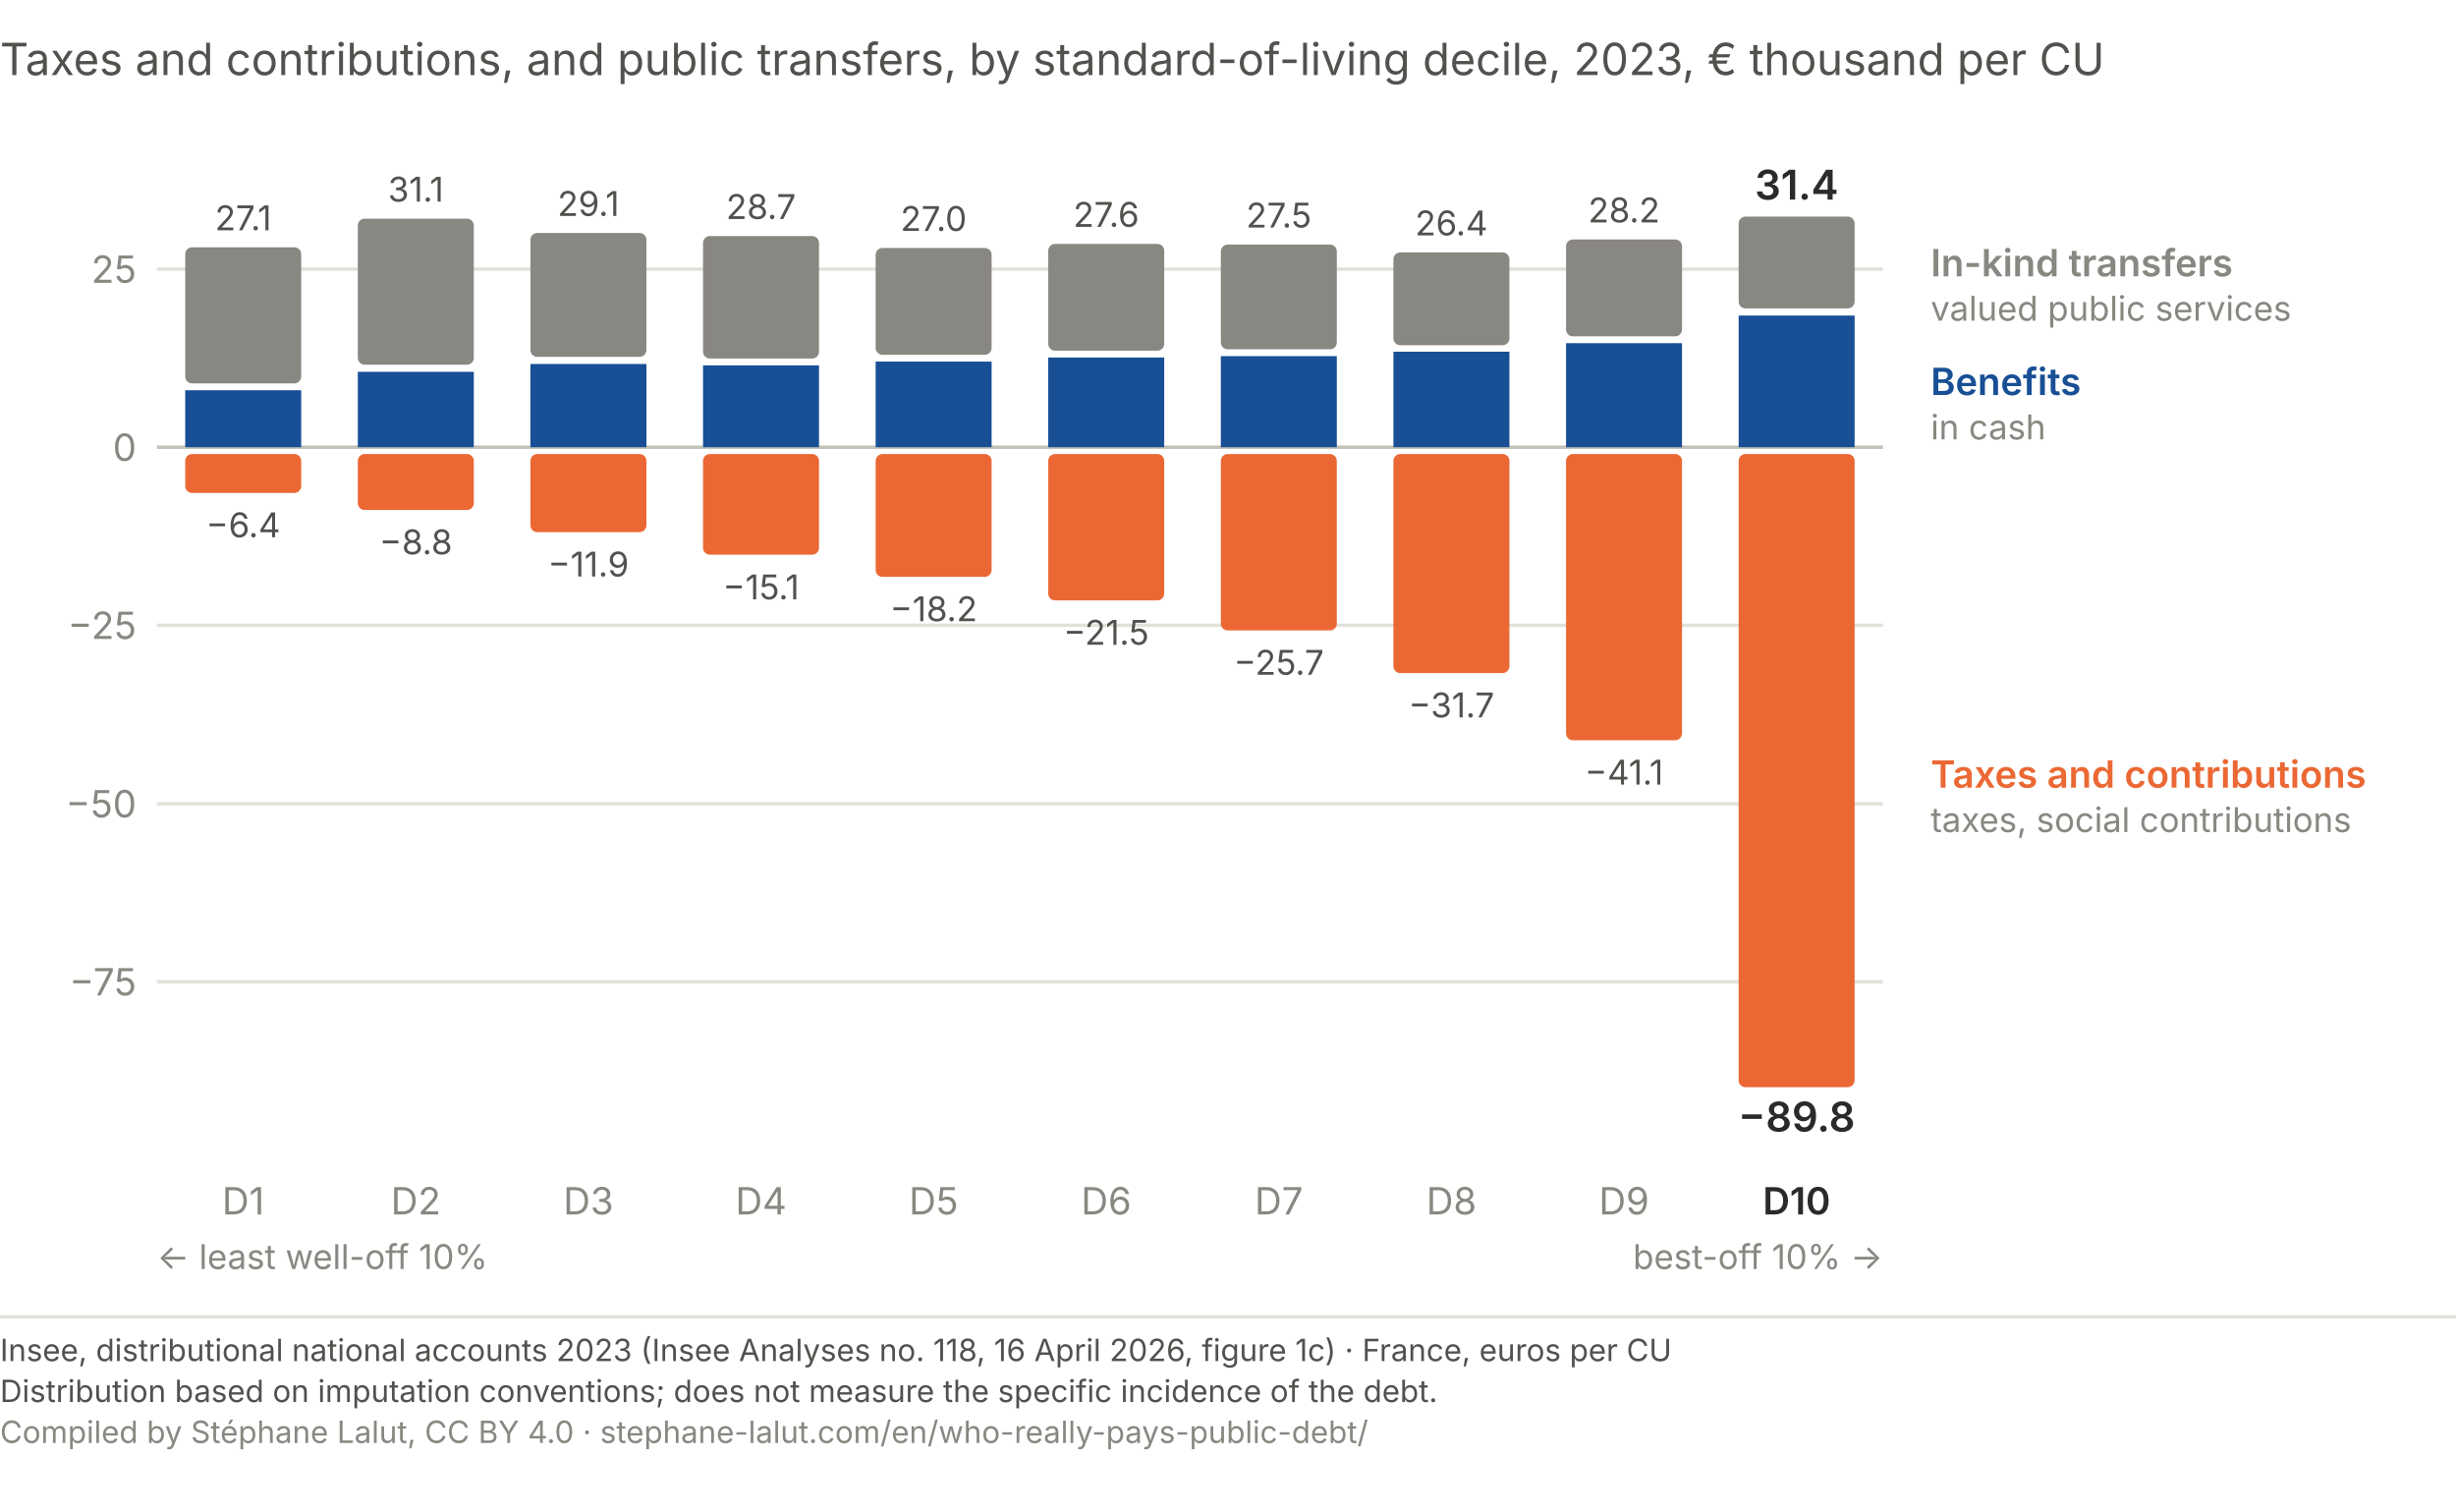
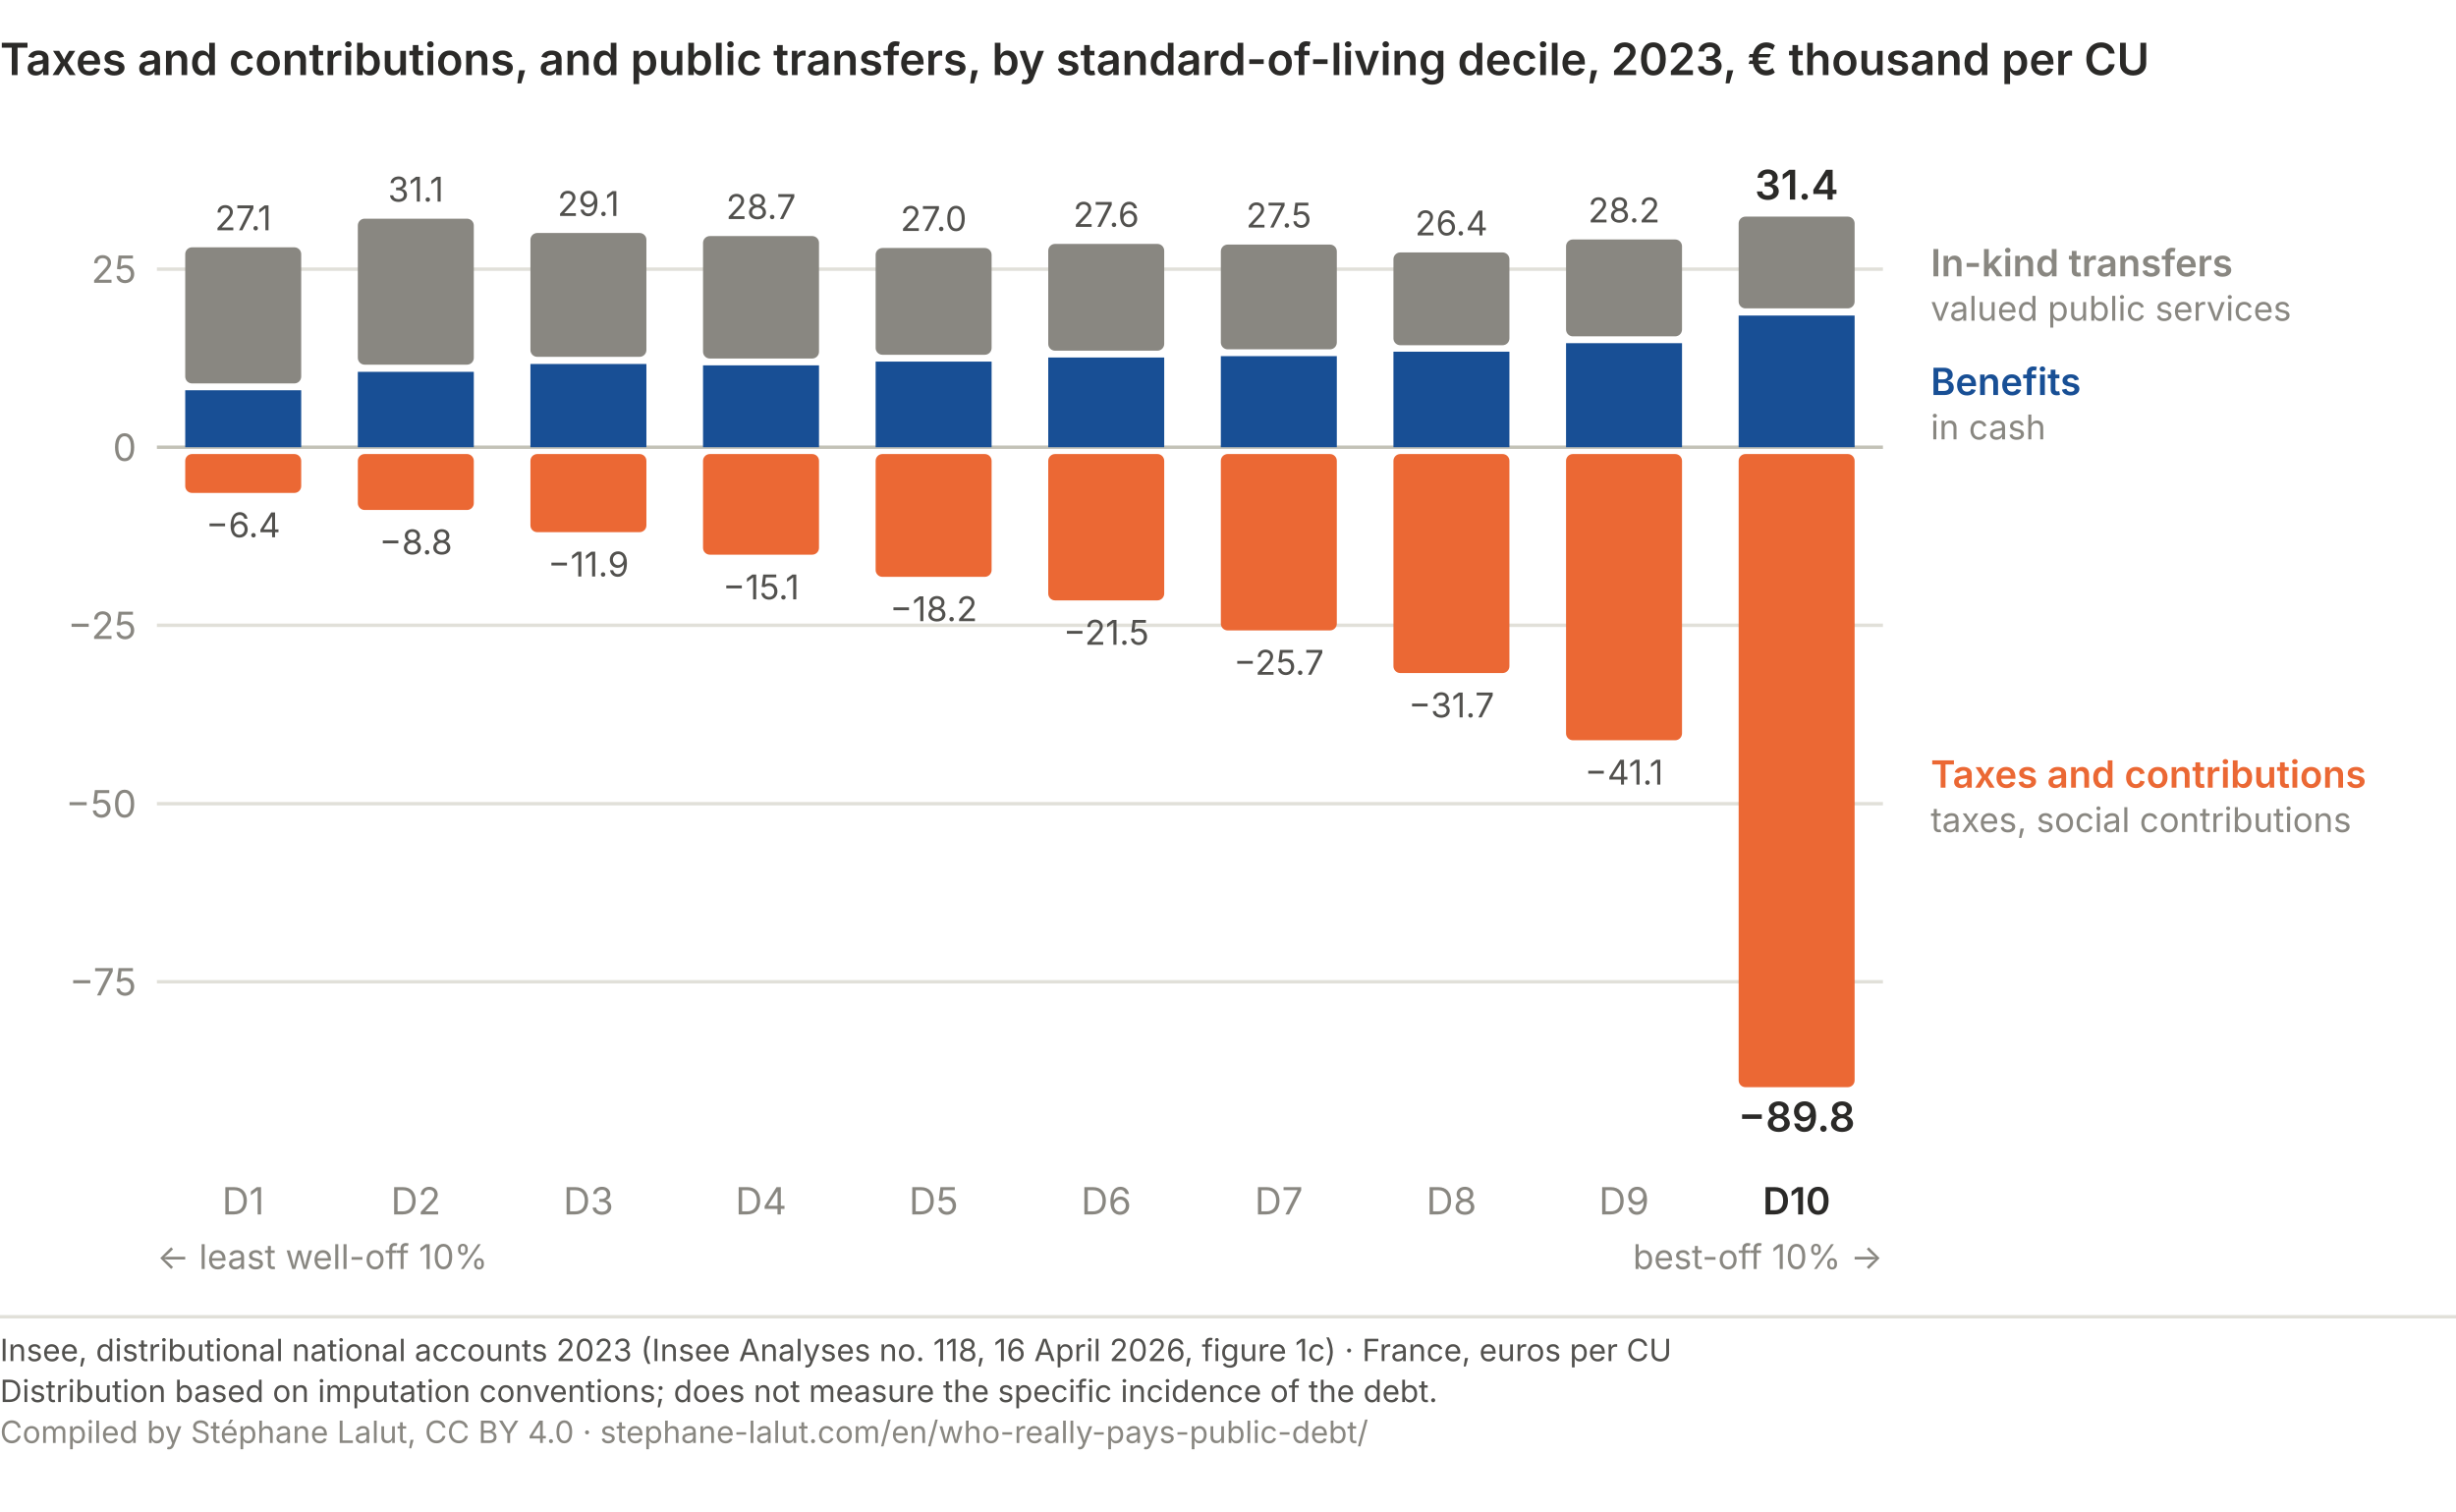
<svg xmlns="http://www.w3.org/2000/svg" viewBox="0 0 720 443" role="img" font-variant-numeric="tabular-nums" aria-labelledby="qp-red-t qp-red-d" font-family="system-ui, -apple-system, Segoe UI, sans-serif">
-   <text x="0.0" y="22.0" font-size="13" fill="#52514e" text-anchor="start">Taxes and contributions, and public transfers, by standard-of-living decile, 2023, € thousand per CU</text>
+   <text x="0.0" y="22.0" font-size="13" fill="#2b2a28" text-anchor="start" font-weight="600">Taxes and contributions, and public transfers, by standard-of-living decile, 2023, € thousand per CU</text>
  <line x1="46" y1="287.8" x2="552" y2="287.8" stroke="#e1e0d9" stroke-width="1" />
  <text x="40.0" y="291.8" font-size="11" fill="#898781" text-anchor="end">−75</text>
  <line x1="46" y1="235.6" x2="552" y2="235.6" stroke="#e1e0d9" stroke-width="1" />
  <text x="40.0" y="239.6" font-size="11" fill="#898781" text-anchor="end">−50</text>
  <line x1="46" y1="183.3" x2="552" y2="183.3" stroke="#e1e0d9" stroke-width="1" />
  <text x="40.0" y="187.3" font-size="11" fill="#898781" text-anchor="end">−25</text>
  <line x1="46" y1="131.1" x2="552" y2="131.1" stroke="#c3c2b7" stroke-width="1" />
  <text x="40.0" y="135.1" font-size="11" fill="#898781" text-anchor="end">0</text>
  <line x1="46" y1="78.9" x2="552" y2="78.9" stroke="#e1e0d9" stroke-width="1" />
  <text x="40.0" y="82.9" font-size="11" fill="#898781" text-anchor="end">25</text>
  <rect x="54.3" y="114.4" width="34" height="16.7" fill="#184f95" />
  <rect x="54.3" y="72.5" width="34" height="39.9" rx="2" fill="#898781" />
  <rect x="54.3" y="133.1" width="34" height="11.4" rx="2" fill="#eb6834" />
  <text x="71.3" y="67.5" font-size="10" fill="#52514e" text-anchor="middle">27.1</text>
  <text x="71.3" y="157.5" font-size="10" fill="#52514e" text-anchor="middle">−6.4</text>
  <text x="71.3" y="356.0" font-size="11" fill="#898781" text-anchor="middle">D1</text>
  <rect x="104.9" y="109.0" width="34" height="22.1" fill="#184f95" />
  <rect x="104.9" y="64.1" width="34" height="42.8" rx="2" fill="#898781" />
  <rect x="104.9" y="133.1" width="34" height="16.4" rx="2" fill="#eb6834" />
  <text x="121.9" y="59.1" font-size="10" fill="#52514e" text-anchor="middle">31.1</text>
  <text x="121.9" y="162.5" font-size="10" fill="#52514e" text-anchor="middle">−8.8</text>
  <text x="121.9" y="356.0" font-size="11" fill="#898781" text-anchor="middle">D2</text>
  <rect x="155.5" y="106.7" width="34" height="24.4" fill="#184f95" />
  <rect x="155.5" y="68.3" width="34" height="36.3" rx="2" fill="#898781" />
  <rect x="155.5" y="133.1" width="34" height="22.9" rx="2" fill="#eb6834" />
  <text x="172.5" y="63.3" font-size="10" fill="#52514e" text-anchor="middle">29.1</text>
  <text x="172.5" y="169.0" font-size="10" fill="#52514e" text-anchor="middle">−11.9</text>
  <text x="172.5" y="356.0" font-size="11" fill="#898781" text-anchor="middle">D3</text>
  <rect x="206.1" y="107.1" width="34" height="24.0" fill="#184f95" />
  <rect x="206.1" y="69.2" width="34" height="35.9" rx="2" fill="#898781" />
  <rect x="206.1" y="133.1" width="34" height="29.5" rx="2" fill="#eb6834" />
  <text x="223.1" y="64.2" font-size="10" fill="#52514e" text-anchor="middle">28.7</text>
  <text x="223.1" y="175.7" font-size="10" fill="#52514e" text-anchor="middle">−15.1</text>
  <text x="223.1" y="356.0" font-size="11" fill="#898781" text-anchor="middle">D4</text>
  <rect x="256.7" y="106.0" width="34" height="25.1" fill="#184f95" />
  <rect x="256.7" y="72.7" width="34" height="31.3" rx="2" fill="#898781" />
  <rect x="256.7" y="133.1" width="34" height="36.0" rx="2" fill="#eb6834" />
  <text x="273.7" y="67.7" font-size="10" fill="#52514e" text-anchor="middle">27.0</text>
  <text x="273.7" y="182.1" font-size="10" fill="#52514e" text-anchor="middle">−18.2</text>
  <text x="273.7" y="356.0" font-size="11" fill="#898781" text-anchor="middle">D5</text>
  <rect x="307.3" y="104.8" width="34" height="26.3" fill="#184f95" />
  <rect x="307.3" y="71.5" width="34" height="31.3" rx="2" fill="#898781" />
  <rect x="307.3" y="133.1" width="34" height="42.9" rx="2" fill="#eb6834" />
  <text x="324.3" y="66.5" font-size="10" fill="#52514e" text-anchor="middle">27.6</text>
  <text x="324.3" y="189.0" font-size="10" fill="#52514e" text-anchor="middle">−21.5</text>
  <text x="324.3" y="356.0" font-size="11" fill="#898781" text-anchor="middle">D6</text>
  <rect x="357.9" y="104.4" width="34" height="26.7" fill="#184f95" />
  <rect x="357.9" y="71.7" width="34" height="30.7" rx="2" fill="#898781" />
  <rect x="357.9" y="133.1" width="34" height="51.7" rx="2" fill="#eb6834" />
  <text x="374.9" y="66.7" font-size="10" fill="#52514e" text-anchor="middle">27.5</text>
  <text x="374.9" y="197.8" font-size="10" fill="#52514e" text-anchor="middle">−25.7</text>
  <text x="374.9" y="356.0" font-size="11" fill="#898781" text-anchor="middle">D7</text>
  <rect x="408.5" y="103.1" width="34" height="28.0" fill="#184f95" />
  <rect x="408.5" y="74.0" width="34" height="27.2" rx="2" fill="#898781" />
  <rect x="408.5" y="133.1" width="34" height="64.2" rx="2" fill="#eb6834" />
  <text x="425.5" y="69.0" font-size="10" fill="#52514e" text-anchor="middle">26.4</text>
  <text x="425.5" y="210.3" font-size="10" fill="#52514e" text-anchor="middle">−31.7</text>
  <text x="425.5" y="356.0" font-size="11" fill="#898781" text-anchor="middle">D8</text>
  <rect x="459.1" y="100.6" width="34" height="30.5" fill="#184f95" />
  <rect x="459.1" y="70.2" width="34" height="28.4" rx="2" fill="#898781" />
  <rect x="459.1" y="133.1" width="34" height="83.9" rx="2" fill="#eb6834" />
  <text x="476.1" y="65.2" font-size="10" fill="#52514e" text-anchor="middle">28.2</text>
  <text x="476.1" y="230.0" font-size="10" fill="#52514e" text-anchor="middle">−41.1</text>
  <text x="476.1" y="356.0" font-size="11" fill="#898781" text-anchor="middle">D9</text>
  <rect x="509.7" y="92.5" width="34" height="38.6" fill="#184f95" />
  <rect x="509.7" y="63.5" width="34" height="26.9" rx="2" fill="#898781" />
  <rect x="509.7" y="133.1" width="34" height="185.6" rx="2" fill="#eb6834" />
  <text x="526.7" y="58.5" font-size="12" fill="#2b2a28" text-anchor="middle" font-weight="600">31.4</text>
  <text x="526.7" y="331.7" font-size="12" fill="#2b2a28" text-anchor="middle" font-weight="600">−89.8</text>
  <text x="526.7" y="356.0" font-size="11" fill="#2b2a28" text-anchor="middle" font-weight="600">D10</text>
  <text x="566.0" y="81.0" font-size="11" fill="#898781" text-anchor="start" font-weight="600">In-kind transfers</text>
  <text x="566.0" y="94.0" font-size="10" fill="#898781" text-anchor="start">valued public services</text>
  <text x="566.0" y="115.8" font-size="11" fill="#184f95" text-anchor="start" font-weight="600">Benefits</text>
  <text x="566.0" y="128.8" font-size="10" fill="#898781" text-anchor="start">in cash</text>
  <text x="566.0" y="230.9" font-size="11" fill="#eb6834" text-anchor="start" font-weight="600">Taxes and contributions</text>
  <text x="566.0" y="243.9" font-size="10" fill="#898781" text-anchor="start">taxes, social contributions</text>
  <text x="46.0" y="372.0" font-size="10" fill="#898781" text-anchor="start">← least well-off 10%</text>
  <text x="552.0" y="372.0" font-size="10" fill="#898781" text-anchor="end">best-off 10% →</text>
  <line x1="0" y1="386.0" x2="720" y2="386.0" stroke="#e1e0d9" stroke-width="1" />
  <text x="0" y="399.0" font-family="system-ui, -apple-system, Segoe UI, sans-serif" font-size="9" fill="#52514e">Insee, distributional national accounts 2023 (Insee Analyses no. 118, 16 April 2026, figure 1c) · France, euros per CU</text>
  <text x="0" y="411.0" font-family="system-ui, -apple-system, Segoe UI, sans-serif" font-size="9" fill="#52514e">Distribution based on imputation conventions; does not measure the specific incidence of the debt.</text>
  <text x="0" y="423.0" font-family="system-ui, -apple-system, Segoe UI, sans-serif" font-size="9" fill="#898781">Compiled by Stéphane Lalut, CC BY 4.0 · stephane-lalut.com/en/who-really-pays-public-debt/</text>
</svg>
